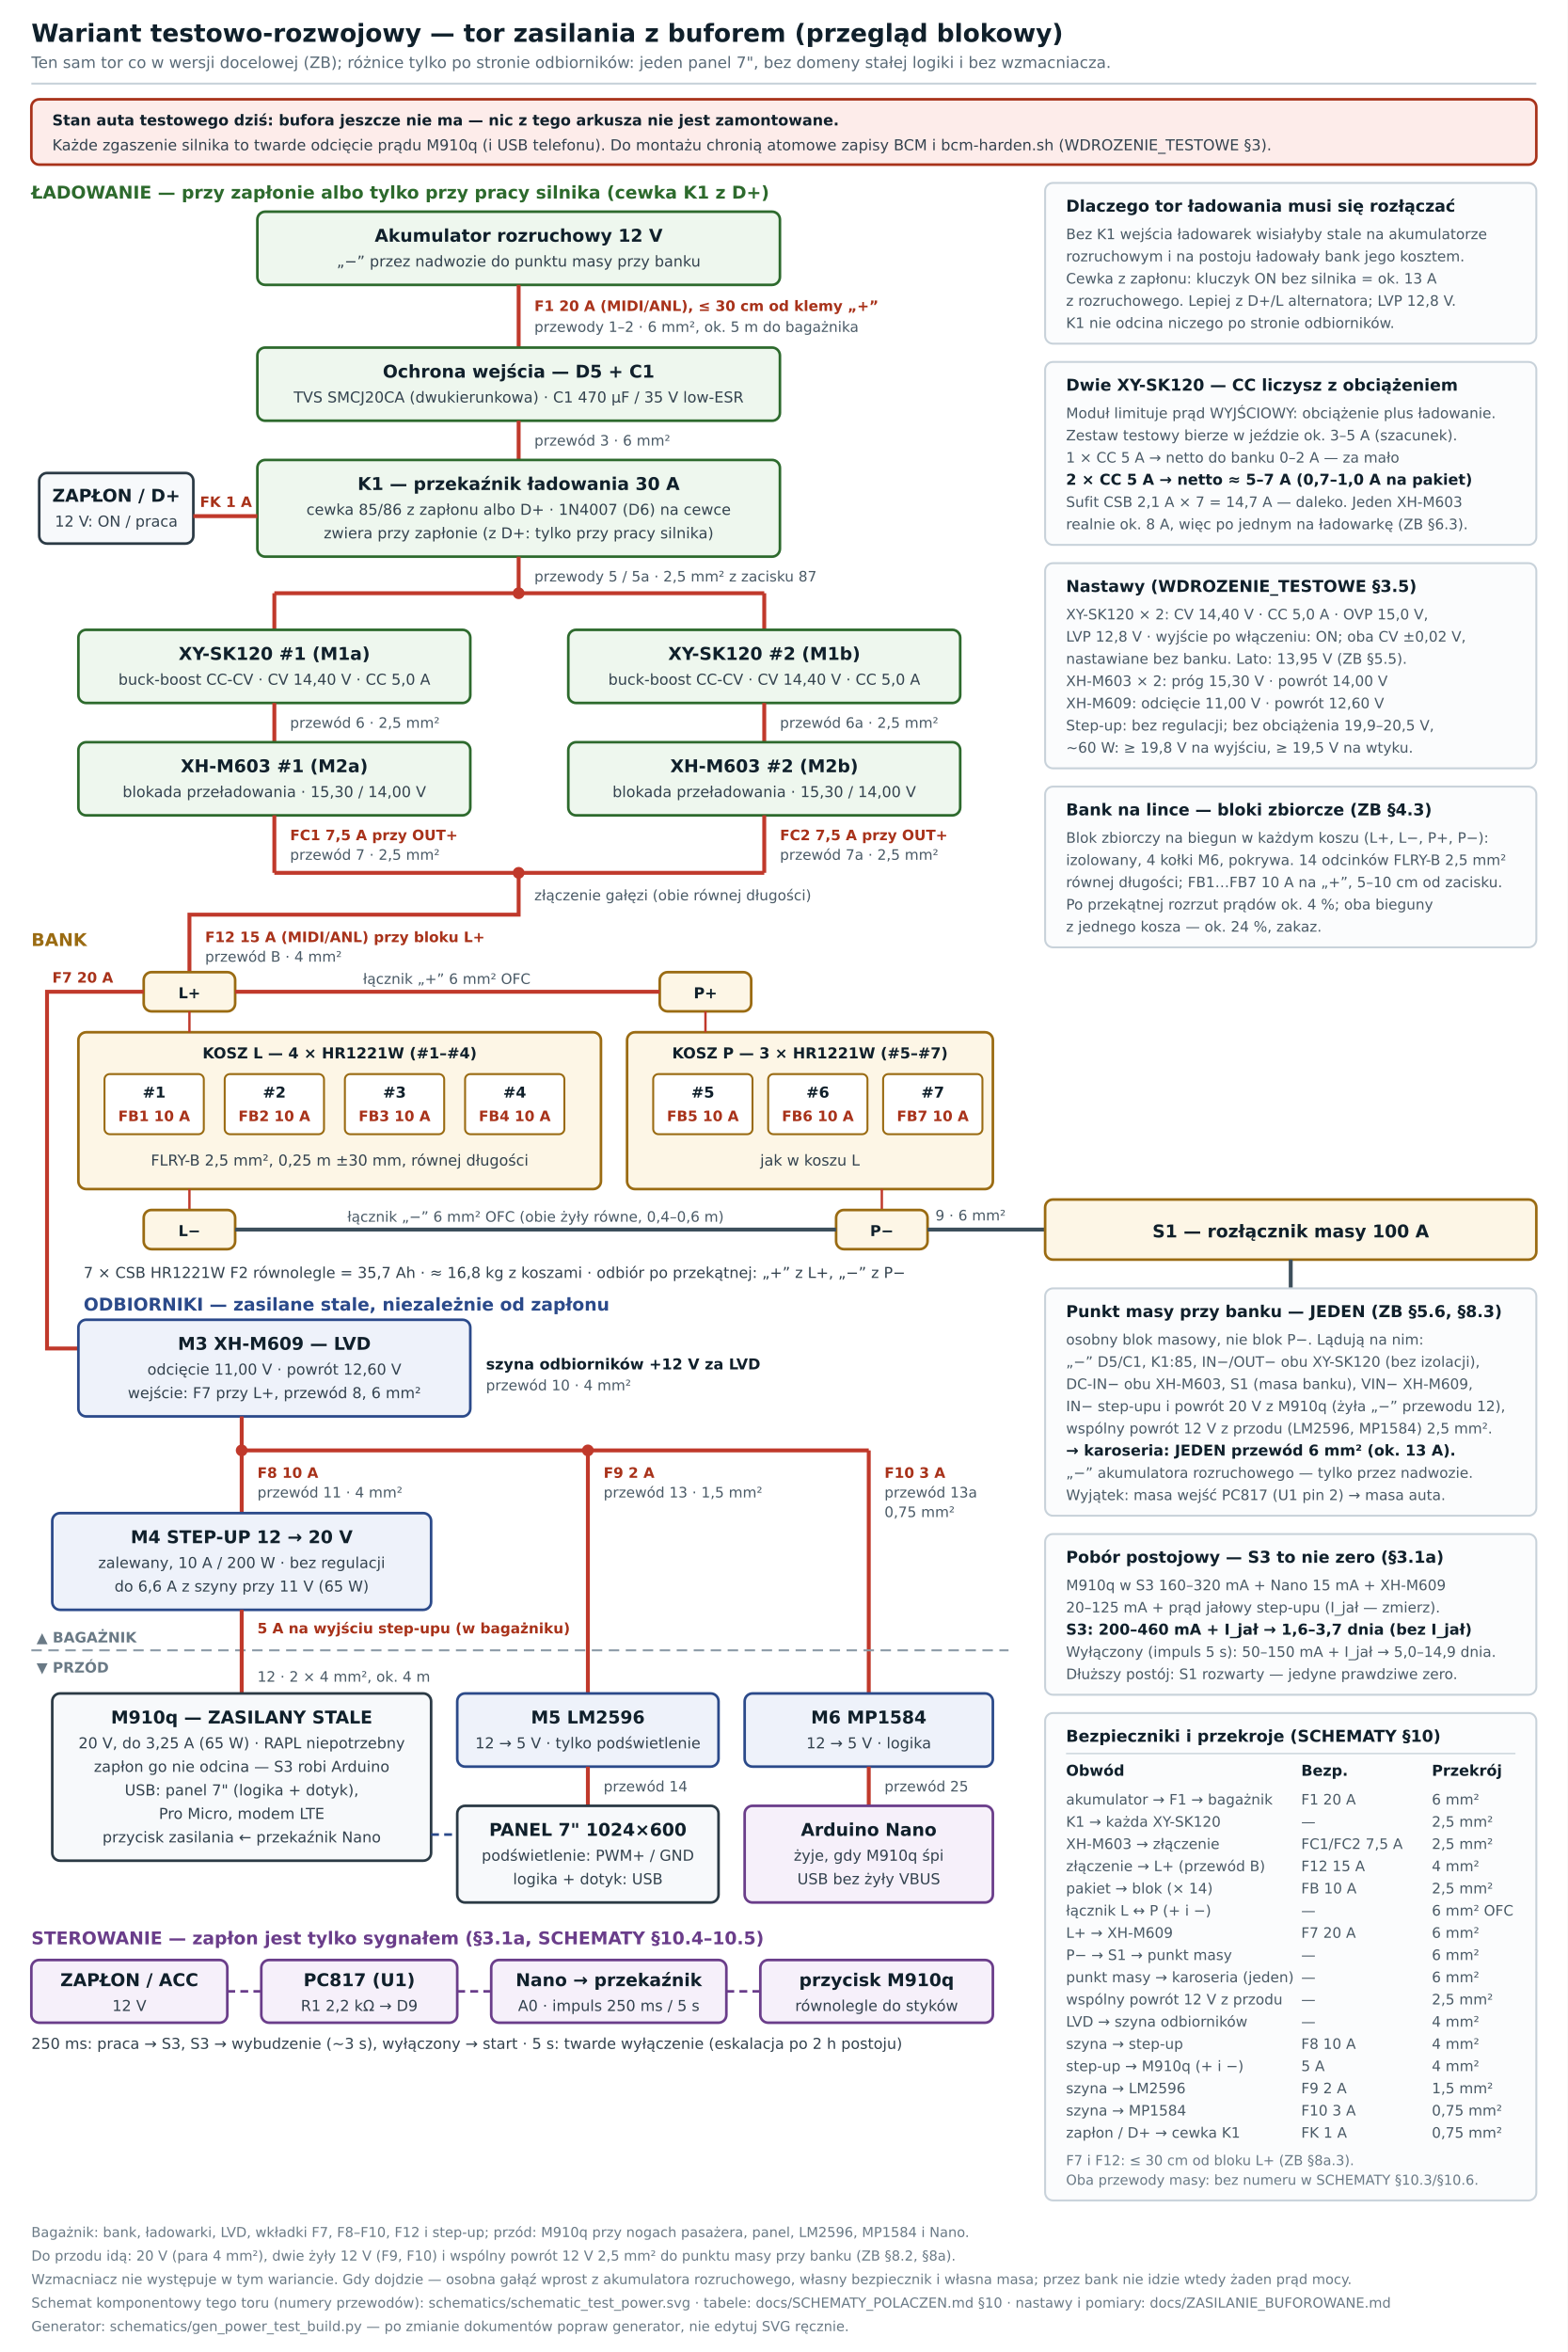
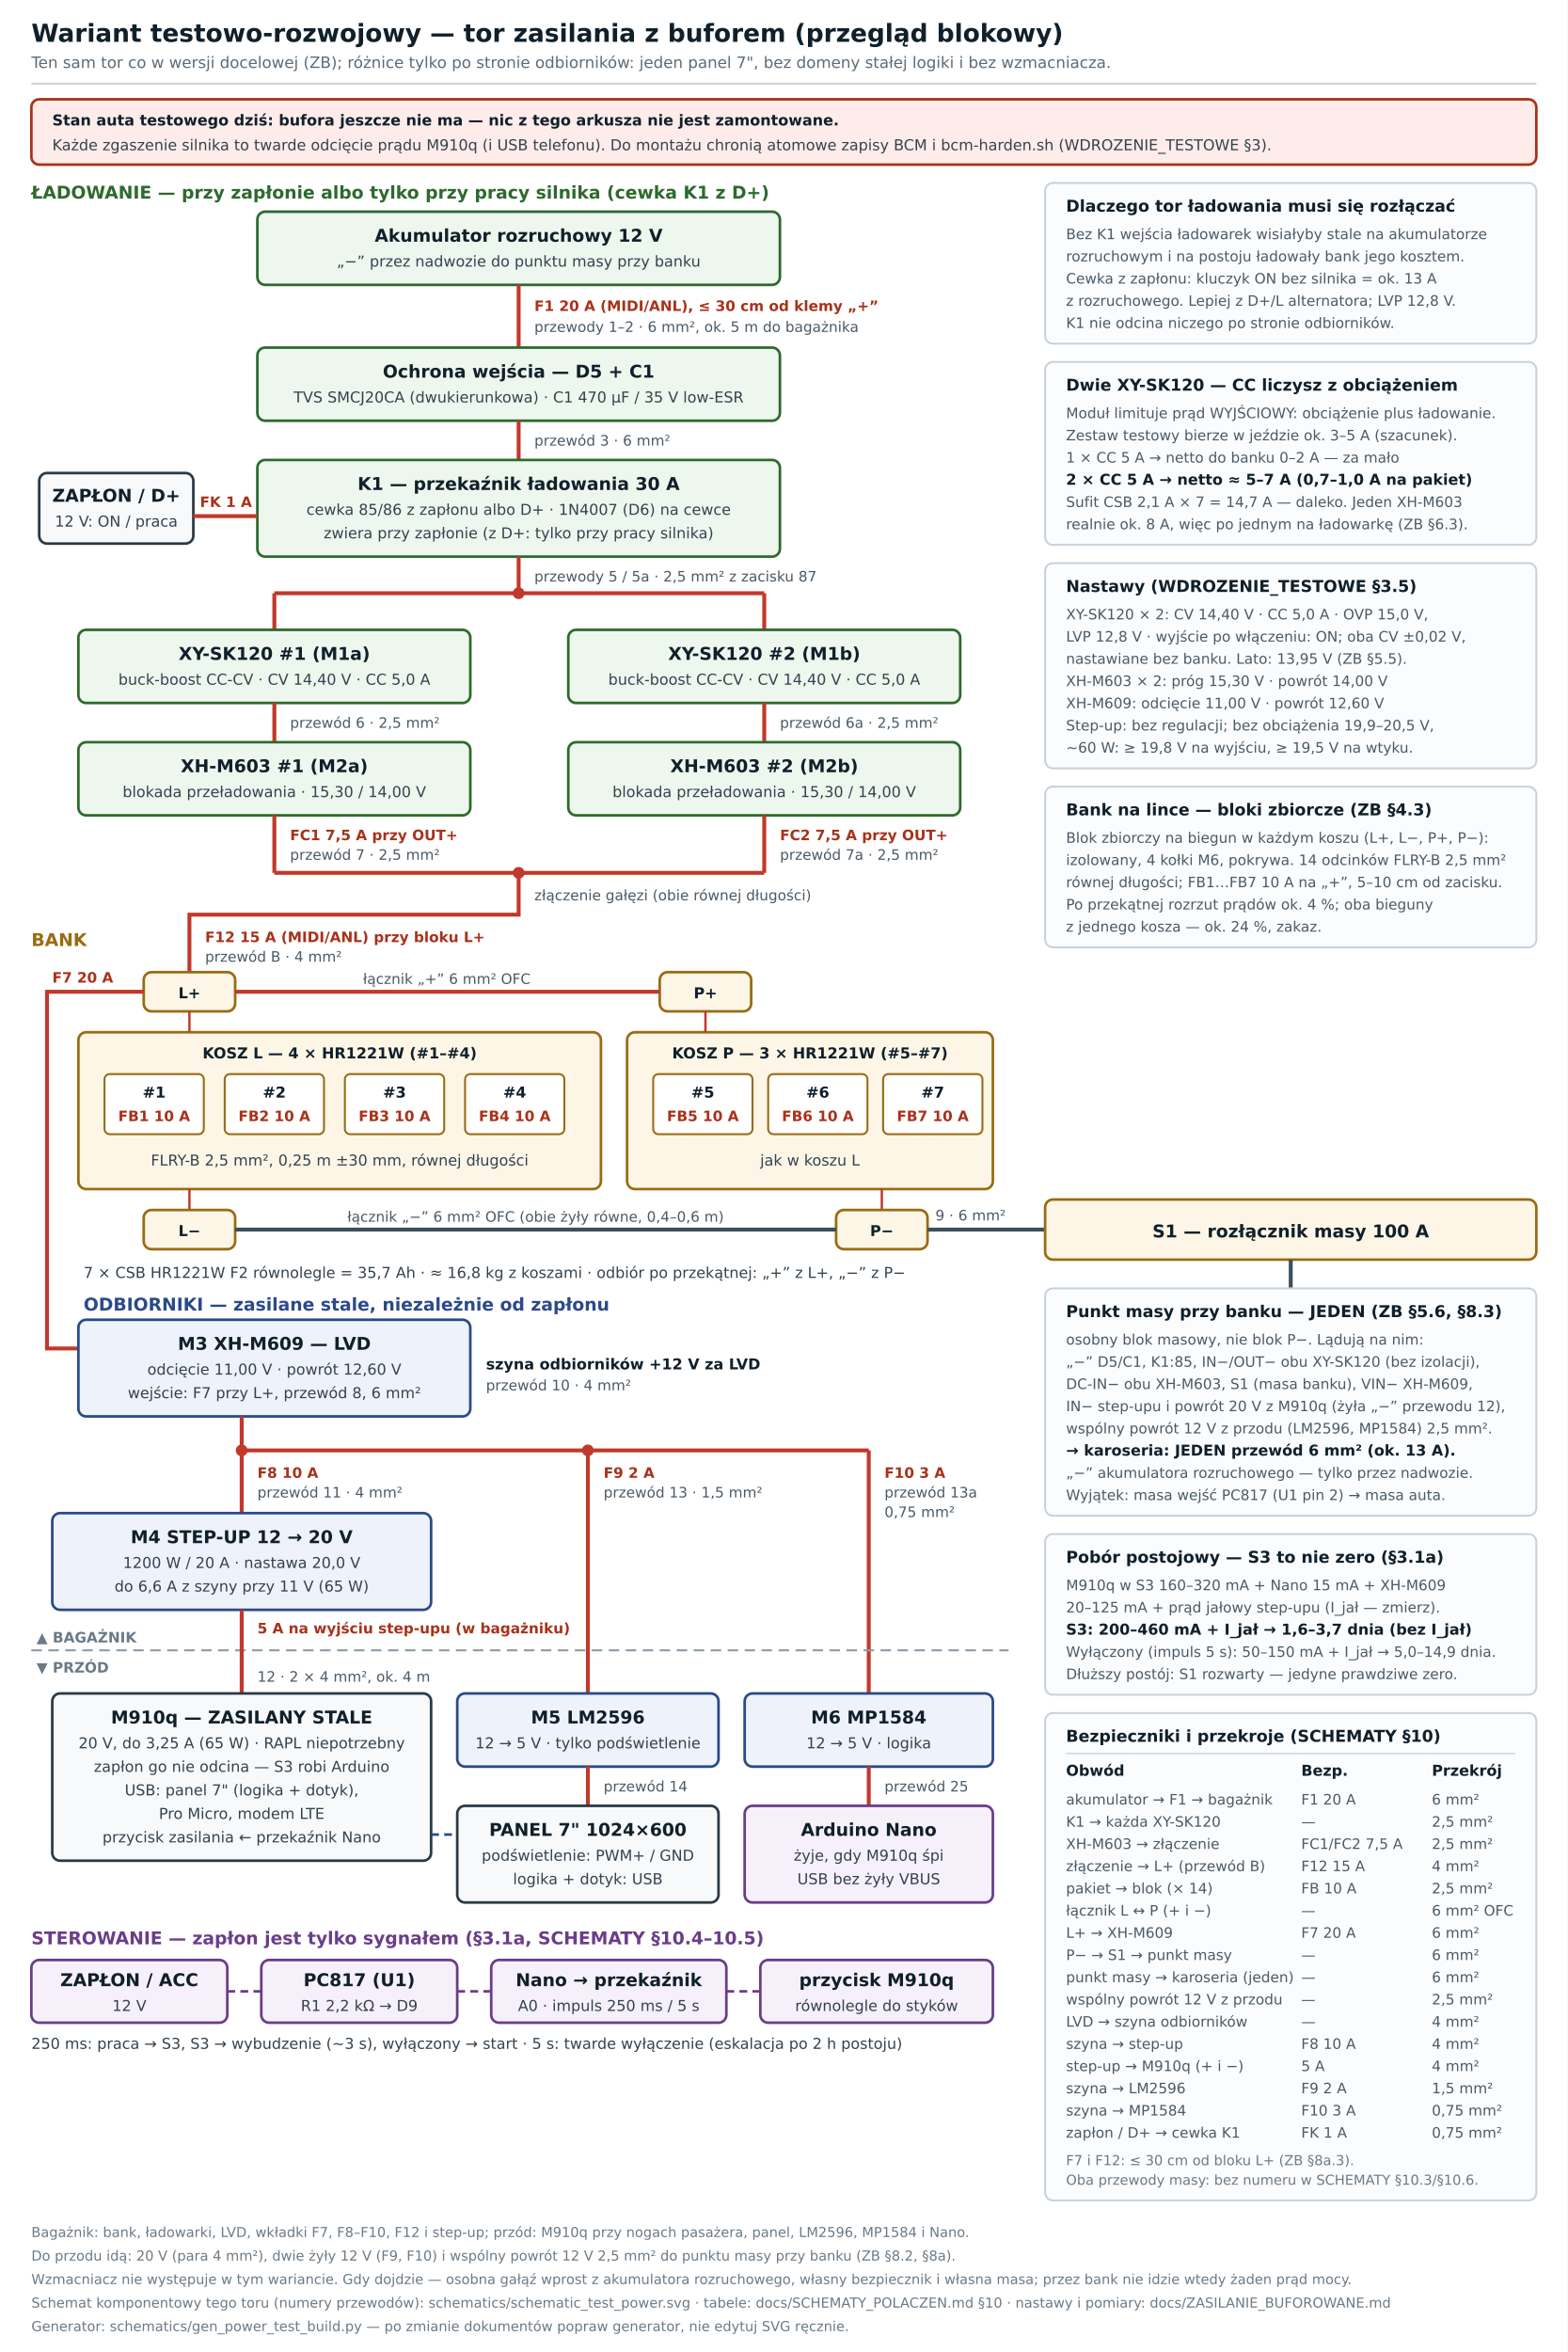
<svg xmlns="http://www.w3.org/2000/svg" width="1200" height="1800" viewBox="0 0 1200 1800" font-family="DejaVu Sans, Verdana, sans-serif">
  <style>
    .bg   { fill: #ffffff; }
    .box  { fill: #f7f9fb; stroke: #2b3a45; stroke-width: 2; rx: 6; }
    .boxC { fill: #eef7ee; stroke: #2d6a2d; stroke-width: 2; rx: 6; }
    .boxB { fill: #fdf6e6; stroke: #9a6b12; stroke-width: 2; rx: 6; }
    .boxL { fill: #eef2fa; stroke: #2b4a8a; stroke-width: 2; rx: 6; }
    .boxS { fill: #f6f0fa; stroke: #6a3d8a; stroke-width: 2; rx: 6; }
    .boxW { fill: #fdecea; stroke: #a8321a; stroke-width: 2; rx: 6; }
    .pack { fill: #ffffff; stroke: #9a6b12; stroke-width: 1.5; rx: 4; }
    .note { fill: #fbfcfd; stroke: #c8d2da; stroke-width: 1.5; rx: 6; }
    .wire { stroke: #c0392b; stroke-width: 3; fill: none; }
    .wthin{ stroke: #c0392b; stroke-width: 1.8; fill: none; }
    .wgnd { stroke: #3d4f5c; stroke-width: 3; fill: none; }
    .wusb { stroke: #2b4a8a; stroke-width: 2; fill: none; stroke-dasharray: 6 4; }
    .wsig { stroke: #6a3d8a; stroke-width: 2; fill: none; stroke-dasharray: 6 4; }
    .zone { stroke: #8b9aa6; stroke-width: 1.5; fill: none; stroke-dasharray: 8 5; }
    .dot  { fill: #c0392b; }
    .ttl  { font-size: 19px; font-weight: bold; fill: #10202b; }
    .sub  { font-size: 12px; fill: #5a6b78; }
    .h    { font-size: 13.5px; font-weight: bold; fill: #10202b; text-anchor: middle; }
    .t    { font-size: 11.5px; fill: #33424e; text-anchor: middle; }
    .tl   { font-size: 11.5px; fill: #33424e; }
    .tb   { font-size: 11.5px; font-weight: bold; fill: #10202b; }
    .tbm  { font-size: 11.5px; font-weight: bold; fill: #10202b; text-anchor: middle; }
    .sec  { font-size: 13.5px; font-weight: bold; }
    .nh   { font-size: 12.5px; font-weight: bold; fill: #10202b; }
    .nt   { font-size: 11px; fill: #4a5a66; }
    .ntm  { font-size: 11px; fill: #4a5a66; text-anchor: middle; }
    .fuse { font-size: 11px; font-weight: bold; fill: #a8321a; }
    .fusem{ font-size: 11px; font-weight: bold; fill: #a8321a; text-anchor: middle; }
    .fusee{ font-size: 11px; font-weight: bold; fill: #a8321a; text-anchor: end; }
    .wl   { font-size: 11px; fill: #4a5a66; }
    .wle  { font-size: 11px; fill: #4a5a66; text-anchor: end; }
    .zl   { font-size: 11px; font-weight: bold; fill: #6a7a86; }
    .foot { font-size: 10.5px; fill: #6a7a86; }
  </style>
  <rect class="bg" x="0" y="0" width="1200" height="1800" />
  <text class="ttl" x="24" y="32">Wariant testowo-rozwojowy — tor zasilania z buforem (przegląd blokowy)</text>
  <text class="sub" x="24" y="52">Ten sam tor co w wersji docelowej (ZB); różnice tylko po stronie odbiorników: jeden panel 7", bez domeny stałej logiki i bez wzmacniacza.</text>
  <line x1="24" y1="64" x2="1176" y2="64" stroke="#c8d2da" stroke-width="1.5" />
  <rect class="boxW" x="24" y="76" width="1152" height="50" />
  <text class="tb" x="40" y="96">Stan auta testowego dziś: bufora jeszcze nie ma — nic z tego arkusza nie jest zamontowane.</text>
  <text class="tl" x="40" y="115">Każde zgaszenie silnika to twarde odcięcie prądu M910q (i USB telefonu). Do montażu chronią atomowe zapisy BCM i bcm-harden.sh (WDROZENIE_TESTOWE §3).</text>
  <text class="sec" x="24" y="152" fill="#2d6a2d">ŁADOWANIE — przy zapłonie albo tylko przy pracy silnika (cewka K1 z D+)</text>
  <rect class="boxC" x="197" y="162" width="400" height="56" />
  <text class="h" x="397" y="185">Akumulator rozruchowy 12 V</text>
  <text class="t" x="397" y="204">„−” przez nadwozie do punktu masy przy banku</text>
  <path class="wire" d="M397 218 L397 266" />
  <text class="fuse" x="409" y="238">F1 20 A (MIDI/ANL), ≤ 30 cm od klemy „+”</text>
  <text class="wl" x="409" y="254">przewody 1–2 · 6 mm², ok. 5 m do bagażnika</text>
  <rect class="boxC" x="197" y="266" width="400" height="56" />
  <text class="h" x="397" y="289">Ochrona wejścia — D5 + C1</text>
  <text class="t" x="397" y="308">TVS SMCJ20CA (dwukierunkowa) · C1 470 µF / 35 V low-ESR</text>
  <path class="wire" d="M397 322 L397 352" />
  <text class="wl" x="409" y="341">przewód 3 · 6 mm²</text>
  <rect class="boxC" x="197" y="352" width="400" height="74" />
  <text class="h" x="397" y="375">K1 — przekaźnik ładowania 30 A</text>
  <text class="t" x="397" y="394">cewka 85/86 z zapłonu albo D+ · 1N4007 (D6) na cewce</text>
  <text class="t" x="397" y="412">zwiera przy zapłonie (z D+: tylko przy pracy silnika)</text>
  <rect class="box" x="30" y="362" width="118" height="54" />
  <text class="h" x="89" y="384">ZAPŁON / D+</text>
  <text class="t" x="89" y="403">12 V: ON / praca</text>
  <path class="wire" d="M148 395 L197 395" />
  <text class="fuse" x="153" y="388">FK 1 A</text>
  <path class="wire" d="M397 426 L397 454" />
  <path class="wire" d="M210 454 L585 454" />
  <path class="wire" d="M210 454 L210 482" />
  <path class="wire" d="M585 454 L585 482" />
  <circle class="dot" cx="397" cy="454" r="4.5" />
  <text class="wl" x="409" y="445">przewody 5 / 5a · 2,5 mm² z zacisku 87</text>
  <rect class="boxC" x="60" y="482" width="300" height="56" />
  <text class="h" x="210" y="505">XY-SK120 #1 (M1a)</text>
  <text class="t" x="210" y="524">buck-boost CC-CV · CV 14,40 V · CC 5,0 A</text>
  <path class="wire" d="M210 538 L210 568" />
  <text class="wl" x="222" y="557">przewód 6 · 2,5 mm²</text>
  <rect class="boxC" x="60" y="568" width="300" height="56" />
  <text class="h" x="210" y="591">XH-M603 #1 (M2a)</text>
  <text class="t" x="210" y="610">blokada przeładowania · 15,30 / 14,00 V</text>
  <path class="wire" d="M210 624 L210 668" />
  <text class="fuse" x="222" y="643">FC1 7,5 A przy OUT+</text>
  <text class="wl" x="222" y="658">przewód 7 · 2,5 mm²</text>
  <rect class="boxC" x="435" y="482" width="300" height="56" />
  <text class="h" x="585" y="505">XY-SK120 #2 (M1b)</text>
  <text class="t" x="585" y="524">buck-boost CC-CV · CV 14,40 V · CC 5,0 A</text>
  <path class="wire" d="M585 538 L585 568" />
  <text class="wl" x="597" y="557">przewód 6a · 2,5 mm²</text>
  <rect class="boxC" x="435" y="568" width="300" height="56" />
  <text class="h" x="585" y="591">XH-M603 #2 (M2b)</text>
  <text class="t" x="585" y="610">blokada przeładowania · 15,30 / 14,00 V</text>
  <path class="wire" d="M585 624 L585 668" />
  <text class="fuse" x="597" y="643">FC2 7,5 A przy OUT+</text>
  <text class="wl" x="597" y="658">przewód 7a · 2,5 mm²</text>
  <path class="wire" d="M210 668 L585 668" />
  <circle class="dot" cx="397" cy="668" r="4.5" />
  <text class="wl" x="409" y="689">złączenie gałęzi (obie równej długości)</text>
  <path class="wire" d="M397 668 L397 700 L145 700 L145 744" />
  <text class="fuse" x="157" y="721">F12 15 A (MIDI/ANL) przy bloku L+</text>
  <text class="wl" x="157" y="736">przewód B · 4 mm²</text>
  <text class="sec" x="24" y="724" fill="#9a6b12">BANK</text>
  <rect class="boxB" x="110" y="744" width="70" height="30" />
  <text class="tbm" x="145" y="764">L+</text>
  <rect class="boxB" x="505" y="744" width="70" height="30" />
  <text class="tbm" x="540" y="764">P+</text>
  <path class="wire" d="M180 759 L505 759" />
  <text class="ntm" x="342" y="753">łącznik „+” 6 mm² OFC</text>
  <rect class="boxB" x="60" y="790" width="400" height="120" />
  <text class="tbm" x="260" y="810">KOSZ L — 4 × HR1221W (#1–#4)</text>
  <rect class="boxB" x="480" y="790" width="280" height="120" />
  <text class="tbm" x="620" y="810">KOSZ P — 3 × HR1221W (#5–#7)</text>
  <rect class="pack" x="80" y="822" width="76" height="46" />
  <text class="tbm" x="118" y="840">#1</text>
  <text class="fusem" x="118" y="858">FB1 10 A</text>
  <rect class="pack" x="172" y="822" width="76" height="46" />
  <text class="tbm" x="210" y="840">#2</text>
  <text class="fusem" x="210" y="858">FB2 10 A</text>
  <rect class="pack" x="264" y="822" width="76" height="46" />
  <text class="tbm" x="302" y="840">#3</text>
  <text class="fusem" x="302" y="858">FB3 10 A</text>
  <rect class="pack" x="356" y="822" width="76" height="46" />
  <text class="tbm" x="394" y="840">#4</text>
  <text class="fusem" x="394" y="858">FB4 10 A</text>
  <rect class="pack" x="500" y="822" width="76" height="46" />
  <text class="tbm" x="538" y="840">#5</text>
  <text class="fusem" x="538" y="858">FB5 10 A</text>
  <rect class="pack" x="588" y="822" width="76" height="46" />
  <text class="tbm" x="626" y="840">#6</text>
  <text class="fusem" x="626" y="858">FB6 10 A</text>
  <rect class="pack" x="676" y="822" width="76" height="46" />
  <text class="tbm" x="714" y="840">#7</text>
  <text class="fusem" x="714" y="858">FB7 10 A</text>
  <text class="t" x="260" y="892">FLRY-B 2,5 mm², 0,25 m ±30 mm, równej długości</text>
  <text class="t" x="620" y="892">jak w koszu L</text>
  <path class="wthin" d="M145 774 L145 790" />
  <path class="wthin" d="M540 774 L540 790" />
  <path class="wthin" d="M145 910 L145 926" />
  <path class="wthin" d="M675 910 L675 926" />
  <rect class="boxB" x="110" y="926" width="70" height="30" />
  <text class="tbm" x="145" y="946">L−</text>
  <rect class="boxB" x="640" y="926" width="70" height="30" />
  <text class="tbm" x="675" y="946">P−</text>
  <path class="wgnd" d="M180 941 L640 941" />
  <text class="ntm" x="410" y="935">łącznik „−” 6 mm² OFC (obie żyły równe, 0,4–0,6 m)</text>
  <text class="tl" x="64" y="978">7 × CSB HR1221W F2 równolegle = 35,7 Ah · ≈ 16,8 kg z koszami · odbiór po przekątnej: „+” z L+, „−” z P−</text>
  <path class="wgnd" d="M710 941 L800 941" />
  <text class="wl" x="716" y="934">9 · 6 mm²</text>
  <rect class="boxB" x="800" y="918" width="376" height="46" />
  <text class="h" x="988" y="947">S1 — rozłącznik masy 100 A</text>
  <path class="wgnd" d="M988 964 L988 986" />
  <rect class="note" x="800" y="986" width="376" height="174" />
  <text class="nh" x="816" y="1008">Punkt masy przy banku — JEDEN (ZB §5.6, §8.3)</text>
  <text class="nt" x="816" y="1029">osobny blok masowy, nie blok P−. Lądują na nim:</text>
  <text class="nt" x="816" y="1046">„−” D5/C1, K1:85, IN−/OUT− obu XY-SK120 (bez izolacji),</text>
  <text class="nt" x="816" y="1063">DC-IN− obu XH-M603, S1 (masa banku), VIN− XH-M609,</text>
  <text class="nt" x="816" y="1080">IN− step-upu i powrót 20 V z M910q (żyła „−” przewodu 12),</text>
  <text class="nt" x="816" y="1097">wspólny powrót 12 V z przodu (LM2596, MP1584) 2,5 mm².</text>
  <text class="tb" x="816" y="1114">→ karoseria: JEDEN przewód 6 mm² (ok. 13 A).</text>
  <text class="nt" x="816" y="1131">„−” akumulatora rozruchowego — tylko przez nadwozie.</text>
  <text class="nt" x="816" y="1148">Wyjątek: masa wejść PC817 (U1 pin 2) → masa auta.</text>
  <path class="wire" d="M110 759 L36 759 L36 1032 L60 1032" />
  <text class="fuse" x="40" y="752">F7 20 A</text>
  <text class="sec" x="64" y="1003" fill="#2b4a8a">ODBIORNIKI — zasilane stale, niezależnie od zapłonu</text>
  <rect class="boxL" x="60" y="1010" width="300" height="74" />
  <text class="h" x="210" y="1033">M3 XH-M609 — LVD</text>
  <text class="t" x="210" y="1052">odcięcie 11,00 V · powrót 12,60 V</text>
  <text class="t" x="210" y="1070">wejście: F7 przy L+, przewód 8, 6 mm²</text>
  <path class="wire" d="M185 1084 L185 1110" />
  <path class="wire" d="M185 1110 L665 1110" />
  <circle class="dot" cx="185" cy="1110" r="4.5" />
  <text class="tb" x="372" y="1048">szyna odbiorników +12 V za LVD</text>
  <text class="wl" x="372" y="1064">przewód 10 · 4 mm²</text>
  <text class="fuse" x="197" y="1131">F8 10 A</text>
  <text class="wl" x="197" y="1146">przewód 11 · 4 mm²</text>
  <text class="fuse" x="462" y="1131">F9 2 A</text>
  <text class="wl" x="462" y="1146">przewód 13 · 1,5 mm²</text>
  <text class="fuse" x="677" y="1131">F10 3 A</text>
  <text class="wl" x="677" y="1146">przewód 13a</text>
  <text class="wl" x="677" y="1161">0,75 mm²</text>
  <circle class="dot" cx="450" cy="1110" r="4.5" />
  <path class="wire" d="M185 1110 L185 1158" />
  <path class="wire" d="M450 1110 L450 1296" />
  <path class="wire" d="M665 1110 L665 1296" />
  <rect class="boxL" x="40" y="1158" width="290" height="74" />
  <text class="h" x="185" y="1181">M4 STEP-UP 12 → 20 V</text>
-   <text class="t" x="185" y="1200">zalewany, 10 A / 200 W · bez regulacji</text>
+   <text class="t" x="185" y="1200">1200 W / 20 A · nastawa 20,0 V</text>
  <text class="t" x="185" y="1218">do 6,6 A z szyny przy 11 V (65 W)</text>
  <path class="zone" d="M24 1263 L772 1263" />
  <text class="zl" x="28" y="1257">▲ BAGAŻNIK</text>
  <text class="zl" x="28" y="1280">▼ PRZÓD</text>
  <path class="wire" d="M185 1232 L185 1296" />
  <text class="fuse" x="197" y="1250">5 A na wyjściu step-upu (w bagażniku)</text>
  <text class="wl" x="197" y="1287">12 · 2 × 4 mm², ok. 4 m</text>
  <rect class="box" x="40" y="1296" width="290" height="128" />
  <text class="h" x="185" y="1319">M910q — ZASILANY STALE</text>
  <text class="t" x="185" y="1338">20 V, do 3,25 A (65 W) · RAPL niepotrzebny</text>
  <text class="t" x="185" y="1356">zapłon go nie odcina — S3 robi Arduino</text>
  <text class="t" x="185" y="1374">USB: panel 7" (logika + dotyk),</text>
  <text class="t" x="185" y="1392">Pro Micro, modem LTE</text>
  <text class="t" x="185" y="1410">przycisk zasilania ← przekaźnik Nano</text>
  <rect class="boxL" x="350" y="1296" width="200" height="56" />
  <text class="h" x="450" y="1319">M5 LM2596</text>
  <text class="t" x="450" y="1338">12 → 5 V · tylko podświetlenie</text>
  <rect class="boxL" x="570" y="1296" width="190" height="56" />
  <text class="h" x="665" y="1319">M6 MP1584</text>
  <text class="t" x="665" y="1338">12 → 5 V · logika</text>
  <path class="wire" d="M450 1352 L450 1382" />
  <text class="wl" x="462" y="1371">przewód 14</text>
  <path class="wire" d="M665 1352 L665 1382" />
  <text class="wl" x="677" y="1371">przewód 25</text>
  <rect class="box" x="350" y="1382" width="200" height="74" />
  <text class="h" x="450" y="1405">PANEL 7" 1024×600</text>
  <text class="t" x="450" y="1424">podświetlenie: PWM+ / GND</text>
  <text class="t" x="450" y="1442">logika + dotyk: USB</text>
  <rect class="boxS" x="570" y="1382" width="190" height="74" />
  <text class="h" x="665" y="1405">Arduino Nano</text>
  <text class="t" x="665" y="1424">żyje, gdy M910q śpi</text>
  <text class="t" x="665" y="1442">USB bez żyły VBUS</text>
  <path class="wusb" d="M330 1404 L350 1404" />
  <text class="sec" x="24" y="1488" fill="#6a3d8a">STEROWANIE — zapłon jest tylko sygnałem (§3.1a, SCHEMATY §10.4–10.5)</text>
  <rect class="boxS" x="24" y="1500" width="150" height="48" />
  <text class="h" x="99" y="1520">ZAPŁON / ACC</text>
  <text class="t" x="99" y="1539">12 V</text>
  <rect class="boxS" x="200" y="1500" width="150" height="48" />
  <text class="h" x="275" y="1520">PC817 (U1)</text>
  <text class="t" x="275" y="1539">R1 2,2 kΩ → D9</text>
  <rect class="boxS" x="376" y="1500" width="180" height="48" />
  <text class="h" x="466" y="1520">Nano → przekaźnik</text>
  <text class="t" x="466" y="1539">A0 · impuls 250 ms / 5 s</text>
  <rect class="boxS" x="582" y="1500" width="178" height="48" />
  <text class="h" x="671" y="1520">przycisk M910q</text>
  <text class="t" x="671" y="1539">równolegle do styków</text>
  <path class="wsig" d="M174 1524 L200 1524" />
  <path class="wsig" d="M350 1524 L376 1524" />
  <path class="wsig" d="M556 1524 L582 1524" />
  <text class="tl" x="24" y="1568">250 ms: praca → S3, S3 → wybudzenie (~3 s), wyłączony → start · 5 s: twarde wyłączenie (eskalacja po 2 h postoju)</text>
  <rect class="note" x="800" y="140" width="376" height="123" />
  <text class="nh" x="816" y="162">Dlaczego tor ładowania musi się rozłączać</text>
  <text class="nt" x="816" y="183">Bez K1 wejścia ładowarek wisiałyby stale na akumulatorze</text>
  <text class="nt" x="816" y="200">rozruchowym i na postoju ładowały bank jego kosztem.</text>
  <text class="nt" x="816" y="217">Cewka z zapłonu: kluczyk ON bez silnika = ok. 13 A</text>
  <text class="nt" x="816" y="234">z rozruchowego. Lepiej z D+/L alternatora; LVP 12,8 V.</text>
  <text class="nt" x="816" y="251">K1 nie odcina niczego po stronie odbiorników.</text>
  <rect class="note" x="800" y="277" width="376" height="140" />
  <text class="nh" x="816" y="299">Dwie XY-SK120 — CC liczysz z obciążeniem</text>
  <text class="nt" x="816" y="320">Moduł limituje prąd WYJŚCIOWY: obciążenie plus ładowanie.</text>
  <text class="nt" x="816" y="337">Zestaw testowy bierze w jeździe ok. 3–5 A (szacunek).</text>
  <text class="nt" x="816" y="354">1 × CC 5 A  →  netto do banku 0–2 A — za mało</text>
  <text class="tb" x="816" y="371">2 × CC 5 A  →  netto ≈ 5–7 A (0,7–1,0 A na pakiet)</text>
  <text class="nt" x="816" y="388">Sufit CSB 2,1 A × 7 = 14,7 A — daleko. Jeden XH-M603</text>
  <text class="nt" x="816" y="405">realnie ok. 8 A, więc po jednym na ładowarkę (ZB §6.3).</text>
  <rect class="note" x="800" y="431" width="376" height="157" />
  <text class="nh" x="816" y="453">Nastawy (WDROZENIE_TESTOWE §3.5)</text>
  <text class="nt" x="816" y="474">XY-SK120 × 2: CV 14,40 V · CC 5,0 A · OVP 15,0 V,</text>
  <text class="nt" x="816" y="491">  LVP 12,8 V · wyjście po włączeniu: ON; oba CV ±0,02 V,</text>
  <text class="nt" x="816" y="508">  nastawiane bez banku. Lato: 13,95 V (ZB §5.5).</text>
  <text class="nt" x="816" y="525">XH-M603 × 2: próg 15,30 V · powrót 14,00 V</text>
  <text class="nt" x="816" y="542">XH-M609: odcięcie 11,00 V · powrót 12,60 V</text>
  <text class="nt" x="816" y="559">Step-up: bez regulacji; bez obciążenia 19,9–20,5 V,</text>
  <text class="nt" x="816" y="576">  ~60 W: ≥ 19,8 V na wyjściu, ≥ 19,5 V na wtyku.</text>
  <rect class="note" x="800" y="602" width="376" height="123" />
  <text class="nh" x="816" y="624">Bank na lince — bloki zbiorcze (ZB §4.3)</text>
  <text class="nt" x="816" y="645">Blok zbiorczy na biegun w każdym koszu (L+, L−, P+, P−):</text>
  <text class="nt" x="816" y="662">izolowany, 4 kołki M6, pokrywa. 14 odcinków FLRY-B 2,5 mm²</text>
  <text class="nt" x="816" y="679">równej długości; FB1…FB7 10 A na „+”, 5–10 cm od zacisku.</text>
  <text class="nt" x="816" y="696">Po przekątnej rozrzut prądów ok. 4 %; oba bieguny</text>
  <text class="nt" x="816" y="713">z jednego kosza — ok. 24 %, zakaz.</text>
  <rect class="note" x="800" y="1174" width="376" height="123" />
  <text class="nh" x="816" y="1196">Pobór postojowy — S3 to nie zero (§3.1a)</text>
  <text class="nt" x="816" y="1217">M910q w S3 160–320 mA + Nano 15 mA + XH-M609</text>
  <text class="nt" x="816" y="1234">20–125 mA + prąd jałowy step-upu (I_jał — zmierz).</text>
  <text class="tb" x="816" y="1251">S3: 200–460 mA + I_jał → 1,6–3,7 dnia (bez I_jał)</text>
  <text class="nt" x="816" y="1268">Wyłączony (impuls 5 s): 50–150 mA + I_jał → 5,0–14,9 dnia.</text>
  <text class="nt" x="816" y="1285">Dłuższy postój: S1 rozwarty — jedyne prawdziwe zero.</text>
  <rect class="note" x="800" y="1311" width="376" height="373" />
  <text class="nh" x="816" y="1333">Bezpieczniki i przekroje (SCHEMATY §10)</text>
  <line x1="816" y1="1342" x2="1160" y2="1342" stroke="#c8d2da" />
  <text class="tb" x="816" y="1359">Obwód</text>
  <text class="tb" x="996" y="1359">Bezp.</text>
  <text class="tb" x="1096" y="1359">Przekrój</text>
  <text class="nt" x="816" y="1381">akumulator → F1 → bagażnik</text>
  <text class="nt" x="996" y="1381">F1 20 A</text>
  <text class="nt" x="1096" y="1381">6 mm²</text>
  <text class="nt" x="816" y="1398">K1 → każda XY-SK120</text>
  <text class="nt" x="996" y="1398">—</text>
  <text class="nt" x="1096" y="1398">2,5 mm²</text>
  <text class="nt" x="816" y="1415">XH-M603 → złączenie</text>
  <text class="nt" x="996" y="1415">FC1/FC2 7,5 A</text>
  <text class="nt" x="1096" y="1415">2,5 mm²</text>
  <text class="nt" x="816" y="1432">złączenie → L+ (przewód B)</text>
  <text class="nt" x="996" y="1432">F12 15 A</text>
  <text class="nt" x="1096" y="1432">4 mm²</text>
  <text class="nt" x="816" y="1449">pakiet → blok (× 14)</text>
  <text class="nt" x="996" y="1449">FB 10 A</text>
  <text class="nt" x="1096" y="1449">2,5 mm²</text>
  <text class="nt" x="816" y="1466">łącznik L ↔ P (+ i −)</text>
  <text class="nt" x="996" y="1466">—</text>
  <text class="nt" x="1096" y="1466">6 mm² OFC</text>
  <text class="nt" x="816" y="1483">L+ → XH-M609</text>
  <text class="nt" x="996" y="1483">F7 20 A</text>
  <text class="nt" x="1096" y="1483">6 mm²</text>
  <text class="nt" x="816" y="1500">P− → S1 → punkt masy</text>
  <text class="nt" x="996" y="1500">—</text>
  <text class="nt" x="1096" y="1500">6 mm²</text>
  <text class="nt" x="816" y="1517">punkt masy → karoseria (jeden)</text>
  <text class="nt" x="996" y="1517">—</text>
  <text class="nt" x="1096" y="1517">6 mm²</text>
  <text class="nt" x="816" y="1534">wspólny powrót 12 V z przodu</text>
  <text class="nt" x="996" y="1534">—</text>
  <text class="nt" x="1096" y="1534">2,5 mm²</text>
  <text class="nt" x="816" y="1551">LVD → szyna odbiorników</text>
  <text class="nt" x="996" y="1551">—</text>
  <text class="nt" x="1096" y="1551">4 mm²</text>
  <text class="nt" x="816" y="1568">szyna → step-up</text>
  <text class="nt" x="996" y="1568">F8 10 A</text>
  <text class="nt" x="1096" y="1568">4 mm²</text>
  <text class="nt" x="816" y="1585">step-up → M910q (+ i −)</text>
  <text class="nt" x="996" y="1585">5 A</text>
  <text class="nt" x="1096" y="1585">4 mm²</text>
  <text class="nt" x="816" y="1602">szyna → LM2596</text>
  <text class="nt" x="996" y="1602">F9 2 A</text>
  <text class="nt" x="1096" y="1602">1,5 mm²</text>
  <text class="nt" x="816" y="1619">szyna → MP1584</text>
  <text class="nt" x="996" y="1619">F10 3 A</text>
  <text class="nt" x="1096" y="1619">0,75 mm²</text>
  <text class="nt" x="816" y="1636">zapłon / D+ → cewka K1</text>
  <text class="nt" x="996" y="1636">FK 1 A</text>
  <text class="nt" x="1096" y="1636">0,75 mm²</text>
  <text class="foot" x="816" y="1657">F7 i F12: ≤ 30 cm od bloku L+ (ZB §8a.3).</text>
  <text class="foot" x="816" y="1672">Oba przewody masy: bez numeru w SCHEMATY §10.3/§10.6.</text>
  <text class="foot" x="24" y="1712">Bagażnik: bank, ładowarki, LVD, wkładki F7, F8–F10, F12 i step-up; przód: M910q przy nogach pasażera, panel, LM2596, MP1584 i Nano.</text>
  <text class="foot" x="24" y="1730">Do przodu idą: 20 V (para 4 mm²), dwie żyły 12 V (F9, F10) i wspólny powrót 12 V 2,5 mm² do punktu masy przy banku (ZB §8.2, §8a).</text>
  <text class="foot" x="24" y="1748">Wzmacniacz nie występuje w tym wariancie. Gdy dojdzie — osobna gałąź wprost z akumulatora rozruchowego, własny bezpiecznik i własna masa; przez bank nie idzie wtedy żaden prąd mocy.</text>
  <text class="foot" x="24" y="1766">Schemat komponentowy tego toru (numery przewodów): schematics/schematic_test_power.svg · tabele: docs/SCHEMATY_POLACZEN.md §10 · nastawy i pomiary: docs/ZASILANIE_BUFOROWANE.md</text>
  <text class="foot" x="24" y="1784">Generator: schematics/gen_power_test_build.py — po zmianie dokumentów popraw generator, nie edytuj SVG ręcznie.</text>
</svg>
